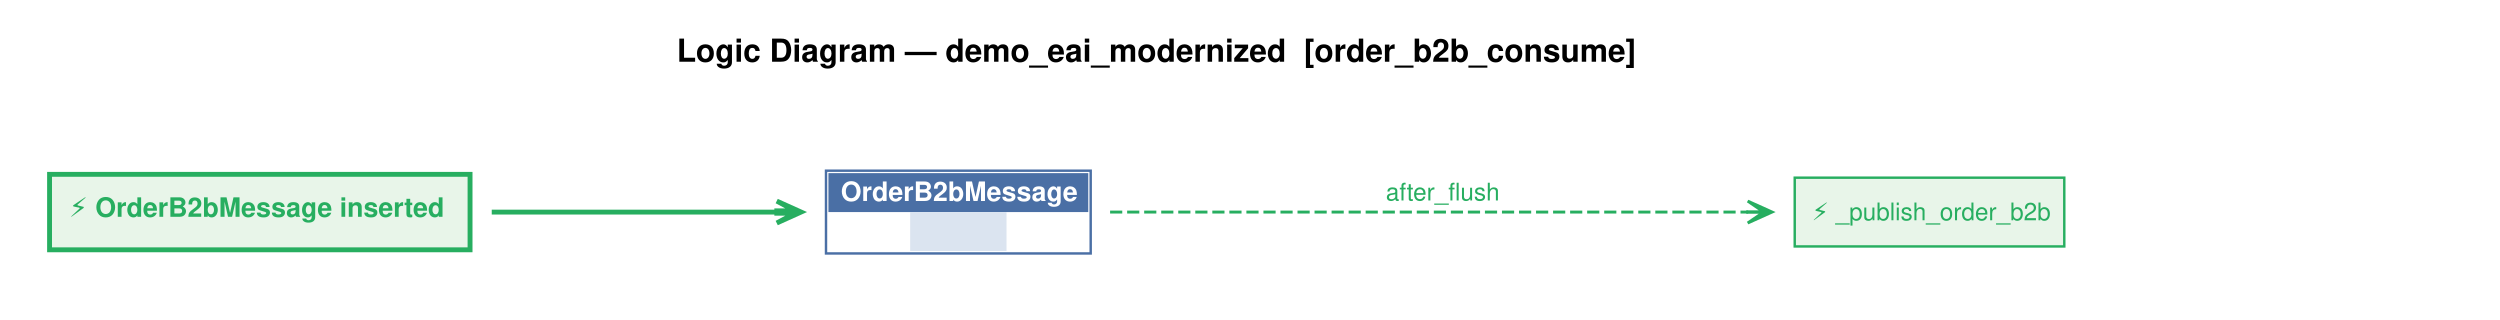
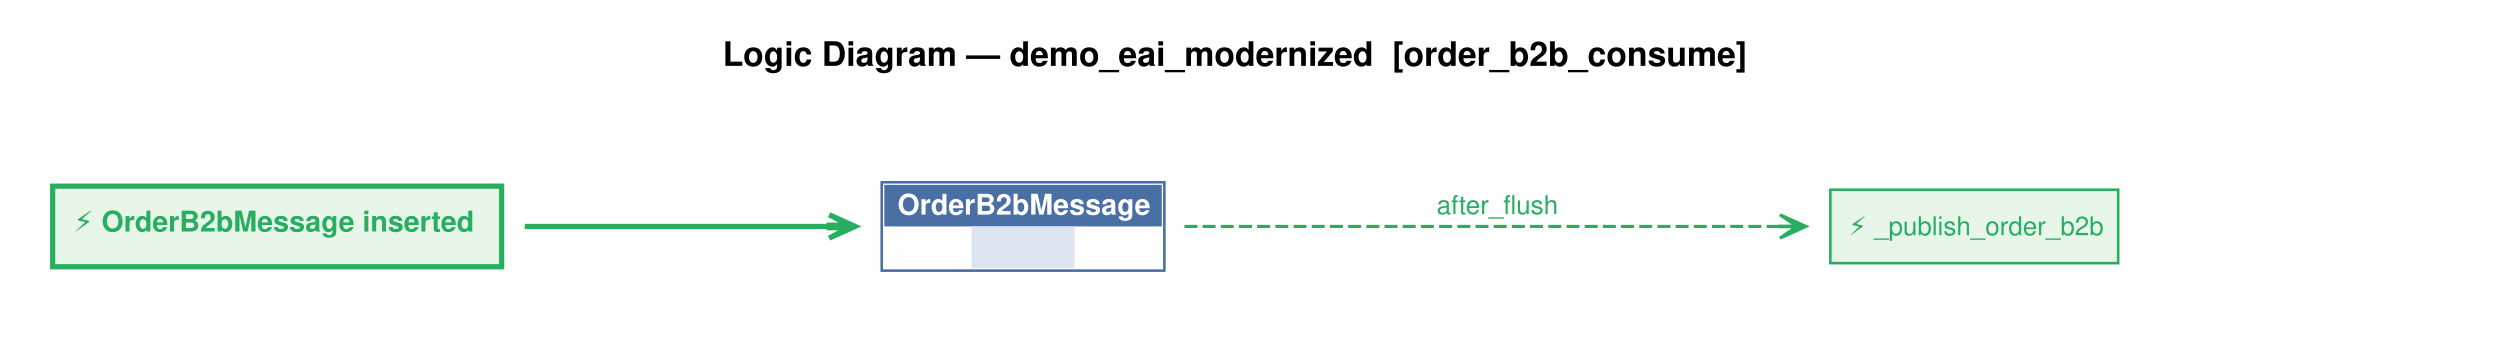
- <svg xmlns="http://www.w3.org/2000/svg" width="1024pt" height="131pt" viewBox="18.80 18.80 1024.40 131.40">
+ <svg xmlns="http://www.w3.org/2000/svg" width="959pt" height="131pt" viewBox="18.80 18.80 959.40 131.40">
  <g id="graph0" class="graph" transform="scale(1 1) rotate(0) translate(28.8 140.05)">
-     <polygon fill="white" stroke="none" points="-28.8,28.8 -28.8,-140.05 1033.17,-140.05 1033.17,28.8 -28.8,28.8" />
-     <text xml:space="preserve" text-anchor="start" x="266.69" y="-95.9" font-family="Helvetica,sans-Serif" font-weight="bold" font-size="13.00">Logic Diagram — demo_eai_modernized  [order_b2b_consume]</text>
+     <polygon fill="white" stroke="none" points="-28.8,28.8 -28.8,-140.05 968.17,-140.05 968.17,28.8 -28.8,28.8" />
+     <text xml:space="preserve" text-anchor="start" x="266.81" y="-95.9" font-family="Helvetica,sans-Serif" font-weight="bold" font-size="13.00">Logic Diagram — demo_eai_modernized  [order_b2b_consume]</text>
    <g id="clust2" class="cluster">
</g>
    <g id="node1" class="node">
      <polygon fill="#e8f5e9" stroke="none" points="8,-17.62 8,-50.62 182.75,-50.62 182.75,-17.62 8,-17.62" />
      <text xml:space="preserve" text-anchor="start" x="17" y="-32.17" font-family="Helvetica,sans-Serif" font-weight="bold" font-size="11.00" fill="#27ae60">⚡ OrderB2bMessage inserted</text>
      <polygon fill="none" stroke="#27ae60" stroke-width="2" points="9,-18.62 9,-49.62 181.75,-49.62 181.75,-18.62 9,-18.62" />
    </g>
    <g id="node2" class="node">
      <polygon fill="#4a6fa5" stroke="none" points="329,-34.12 329,-50.12 435.75,-50.12 435.75,-34.12 329,-34.12" />
      <text xml:space="preserve" text-anchor="start" x="331" y="-38.67" font-family="Helvetica,sans-Serif" font-weight="bold" font-size="11.00" fill="white"> OrderB2bMessage </text>
      <polygon fill="#dbe4f0" stroke="none" points="362.58,-18.12 362.58,-34.12 402.17,-34.12 402.17,-18.12 362.58,-18.12" />
      <text xml:space="preserve" text-anchor="start" x="379.38" y="-23.12" font-family="Helvetica,sans-Serif" font-size="11.00" fill="#1a1a2e">  </text>
      <polygon fill="none" stroke="#4a6fa5" points="328,-17.12 328,-51.12 436.75,-51.12 436.75,-17.12 328,-17.12" />
    </g>
    <g id="edge1" class="edge">
      <path fill="none" stroke="#27ae60" stroke-width="2" d="M190.67,-34.12C229.72,-34.12 268.77,-34.12 307.82,-34.12" />
      <polygon fill="#27ae60" stroke="#27ae60" stroke-width="2" points="317.78,-34.13 307.78,-38.63 315.22,-34.63 307.78,-34.63 307.78,-34.13 307.78,-33.63 315.22,-33.63 307.78,-29.63 317.78,-34.13" />
    </g>
    <g id="node3" class="node">
-       <polygon fill="#e8f5e9" stroke="none" points="726,-20 726,-48.25 836.75,-48.25 836.75,-20 726,-20" />
-       <text xml:space="preserve" text-anchor="start" x="733" y="-30.75" font-family="Helvetica,sans-Serif" font-size="10.00" fill="#27ae60">⚡ _publish_order_b2b</text>
-       <polygon fill="none" stroke="#27ae60" points="726,-20 726,-48.25 836.75,-48.25 836.75,-20 726,-20" />
+       <polygon fill="#e8f5e9" stroke="none" points="693,-20 693,-48.25 803.75,-48.25 803.75,-20 693,-20" />
+       <text xml:space="preserve" text-anchor="start" x="700" y="-30.75" font-family="Helvetica,sans-Serif" font-size="10.00" fill="#27ae60">⚡ _publish_order_b2b</text>
+       <polygon fill="none" stroke="#27ae60" points="693,-20 693,-48.25 803.75,-48.25 803.75,-20 693,-20" />
    </g>
    <g id="edge2" class="edge">
-       <path fill="none" stroke="#27ae60" stroke-width="1.2" stroke-dasharray="5,2" d="M444.72,-34.12C515.6,-34.12 631.25,-34.12 706.84,-34.12" />
-       <polygon fill="#27ae60" stroke="#27ae60" stroke-width="1.2" points="716.69,-34.13 706.69,-38.63 713.15,-34.23 706.69,-34.23 706.69,-34.13 706.69,-34.03 713.15,-34.03 706.69,-29.63 716.69,-34.13" />
-       <text xml:space="preserve" text-anchor="middle" x="581.38" y="-38.88" font-family="Helvetica,sans-Serif" font-size="10.00" fill="#27ae60">after_flush</text>
+       <path fill="none" stroke="#27ae60" stroke-width="1.2" stroke-dasharray="5,2" d="M444.46,-34.12C507.79,-34.12 606.1,-34.12 673.66,-34.12" />
+       <polygon fill="#27ae60" stroke="#27ae60" stroke-width="1.2" points="683.6,-34.13 673.6,-38.63 680.06,-34.23 673.6,-34.23 673.6,-34.13 673.6,-34.03 680.06,-34.03 673.6,-29.63 683.6,-34.13" />
+       <text xml:space="preserve" text-anchor="middle" x="564.88" y="-38.88" font-family="Helvetica,sans-Serif" font-size="10.00" fill="#27ae60">after_flush</text>
    </g>
  </g>
</svg>
